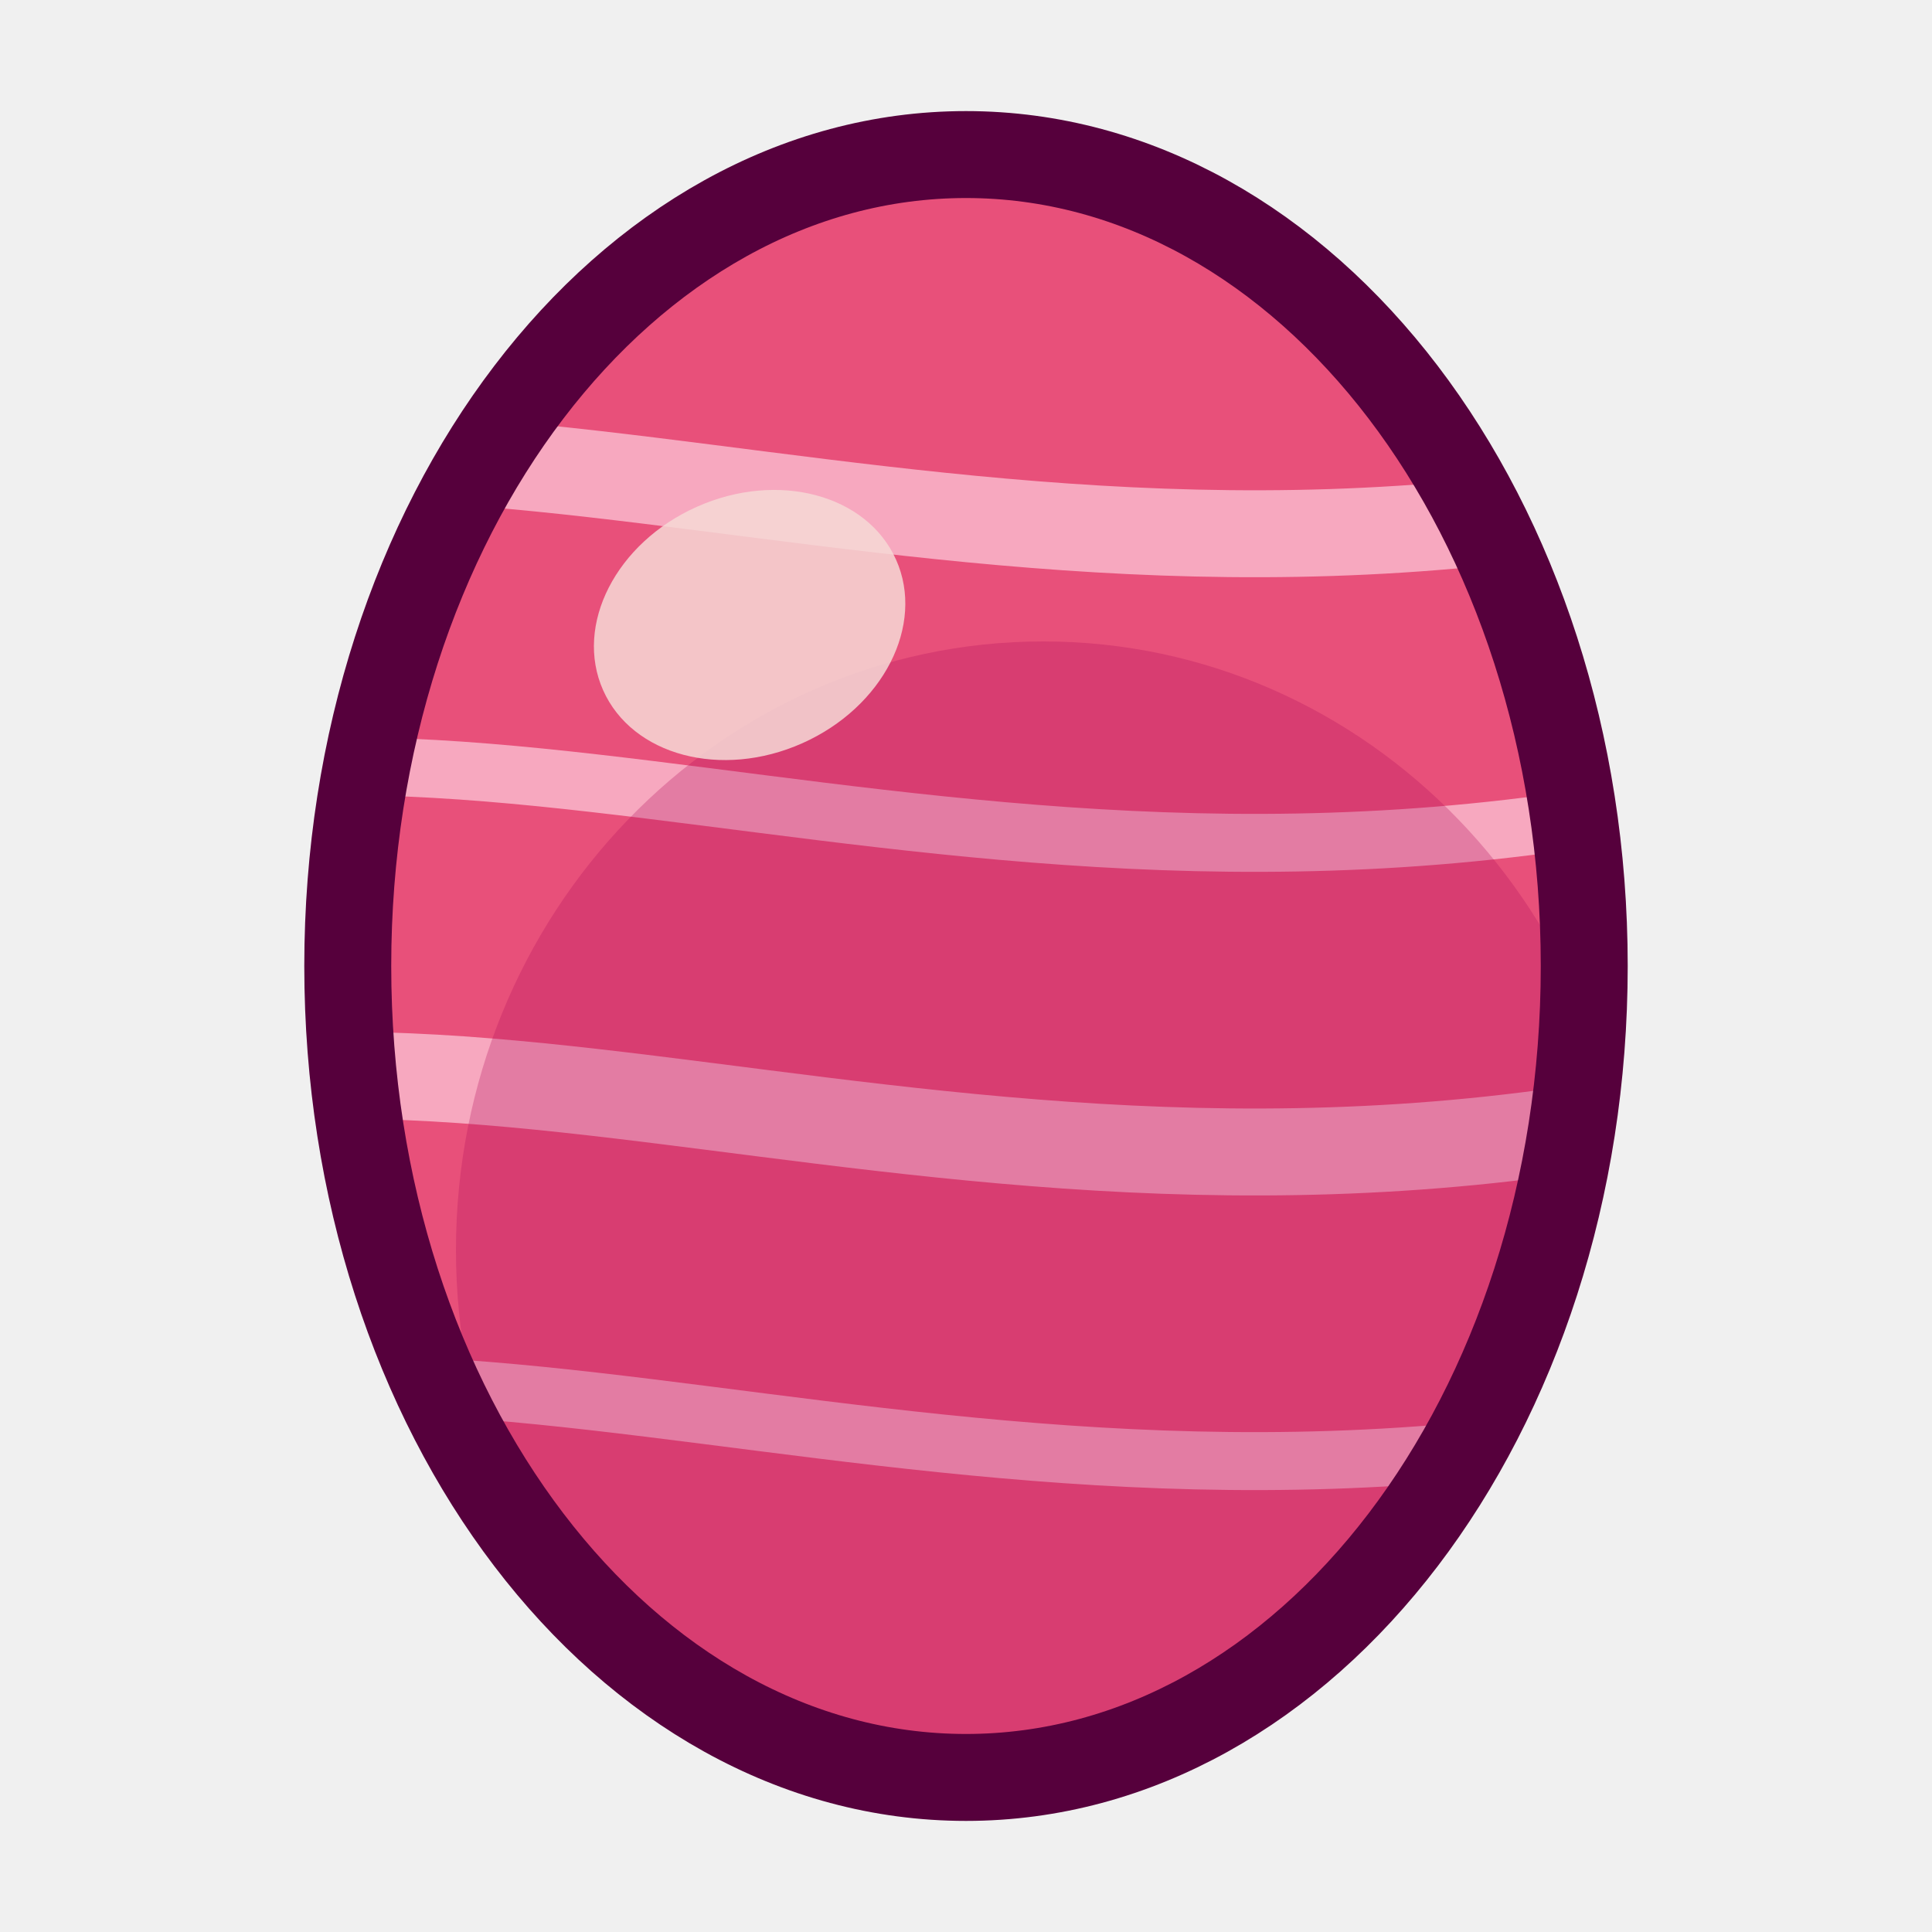
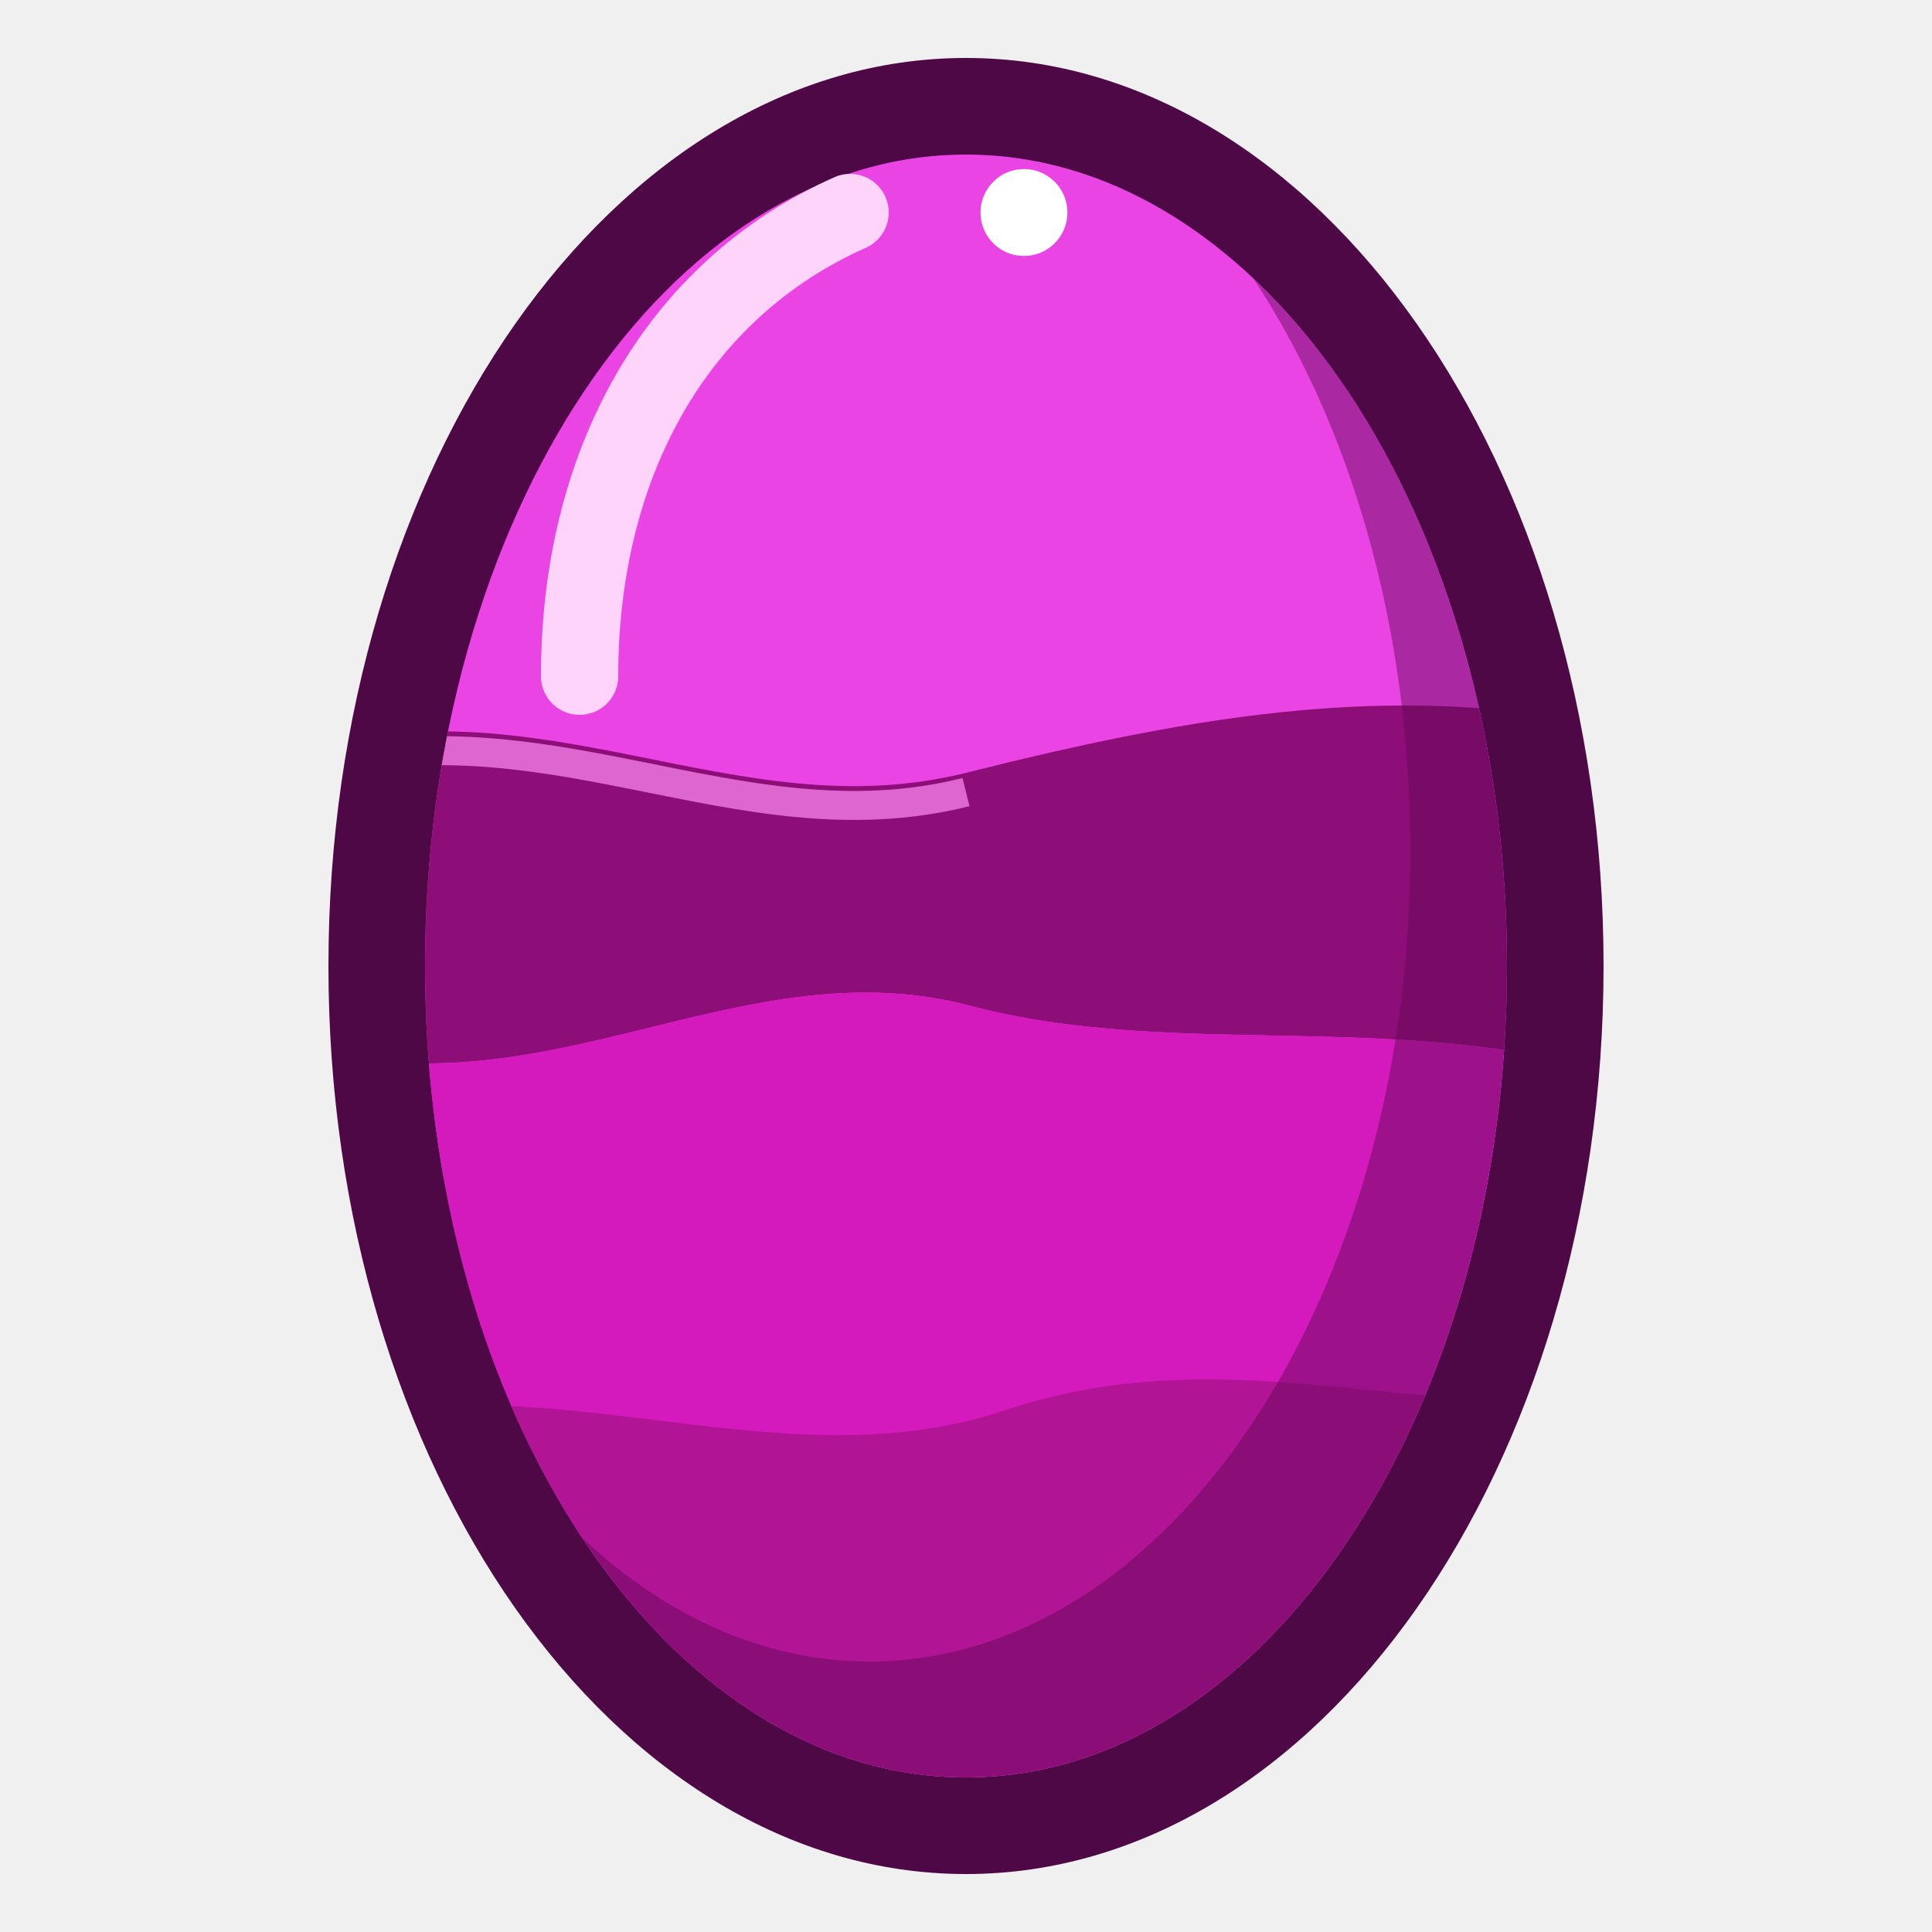
<svg xmlns="http://www.w3.org/2000/svg" viewBox="0 0 200 200" width="200" height="200">
-   <defs>
-     <clipPath id="cl-rhodochrosite">
-       <ellipse cx="100" cy="100" rx="64" ry="84" />
-     </clipPath>
-   </defs>
-   <ellipse cx="100" cy="100" rx="64" ry="84" fill="#e8507a" />
-   <g clip-path="url(#cl-rhodochrosite)">
-     <path d="M0,54 C 50,32 110,74 200,44" fill="none" stroke="#f7a8bf" stroke-width="9" />
-     <path d="M0,86 C 50,64 110,106 200,76" fill="none" stroke="#f7a8bf" stroke-width="6" />
-     <path d="M0,118 C 50,96 110,138 200,108" fill="none" stroke="#f7a8bf" stroke-width="9" />
-     <path d="M0,150 C 50,128 110,170 200,140" fill="none" stroke="#f7a8bf" stroke-width="6" />
-     <ellipse cx="108" cy="129.4" rx="60.8" ry="63.0" fill="#b10b5a" opacity="0.28" />
-   </g>
-   <ellipse cx="77.6" cy="64.7" rx="16.6" ry="13.4" fill="#f6d9d6" opacity="0.85" transform="rotate(-24 77.6 64.7)" />
-   <ellipse cx="100" cy="100" rx="64" ry="84" fill="none" stroke="#56003c" stroke-width="9" />
+   <svg viewBox="0 0 200 200" width="200" height="200">
+     <defs>
+       <clipPath id="c">
+         <ellipse cx="100" cy="100" rx="56" ry="84" />
+       </clipPath>
+       <mask id="sh" maskUnits="userSpaceOnUse" x="0" y="0" width="200" height="200">
+         <rect width="200" height="200" fill="#fff" />
+         <ellipse cx="90" cy="88" rx="56" ry="84" fill="#000" />
+       </mask>
+     </defs>
+     <ellipse cx="100" cy="100" rx="66" ry="94" fill="#4e0846" />
+     <g clip-path="url(#c)">
+       <rect width="200" height="200" fill="#eb44e4" />
+       <path d="M30,78 C56,70 76,86 100,80 C124,74 146,70 170,76 L170,112 C146,104 122,110 100,104 C76,98 56,116 30,108 Z" fill="#8e0e78" />
+       <path d="M30,108 C56,116 76,98 100,104 C122,110 146,104 170,112 L170,150 L30,150 Z" fill="#d41abc" />
+       <path d="M30,148 C56,140 80,154 104,146 C128,138 148,148 170,144 L170,200 L30,200 Z" fill="#b21496" />
+       <path d="M30,80 C56,72 76,88 100,82" stroke="#ff8cf4" stroke-width="3" fill="none" opacity=".7" />
+       <ellipse cx="100" cy="100" rx="56" ry="84" fill="#5a0650" opacity=".45" mask="url(#sh)" />
+     </g>
+     <path d="M60,70 C60,48 70,30 88,22" stroke="#ffd4fa" stroke-width="8" fill="none" stroke-linecap="round" />
+     <circle cx="106" cy="22" r="4.5" fill="#ffffff" />
+   </svg>
</svg>
